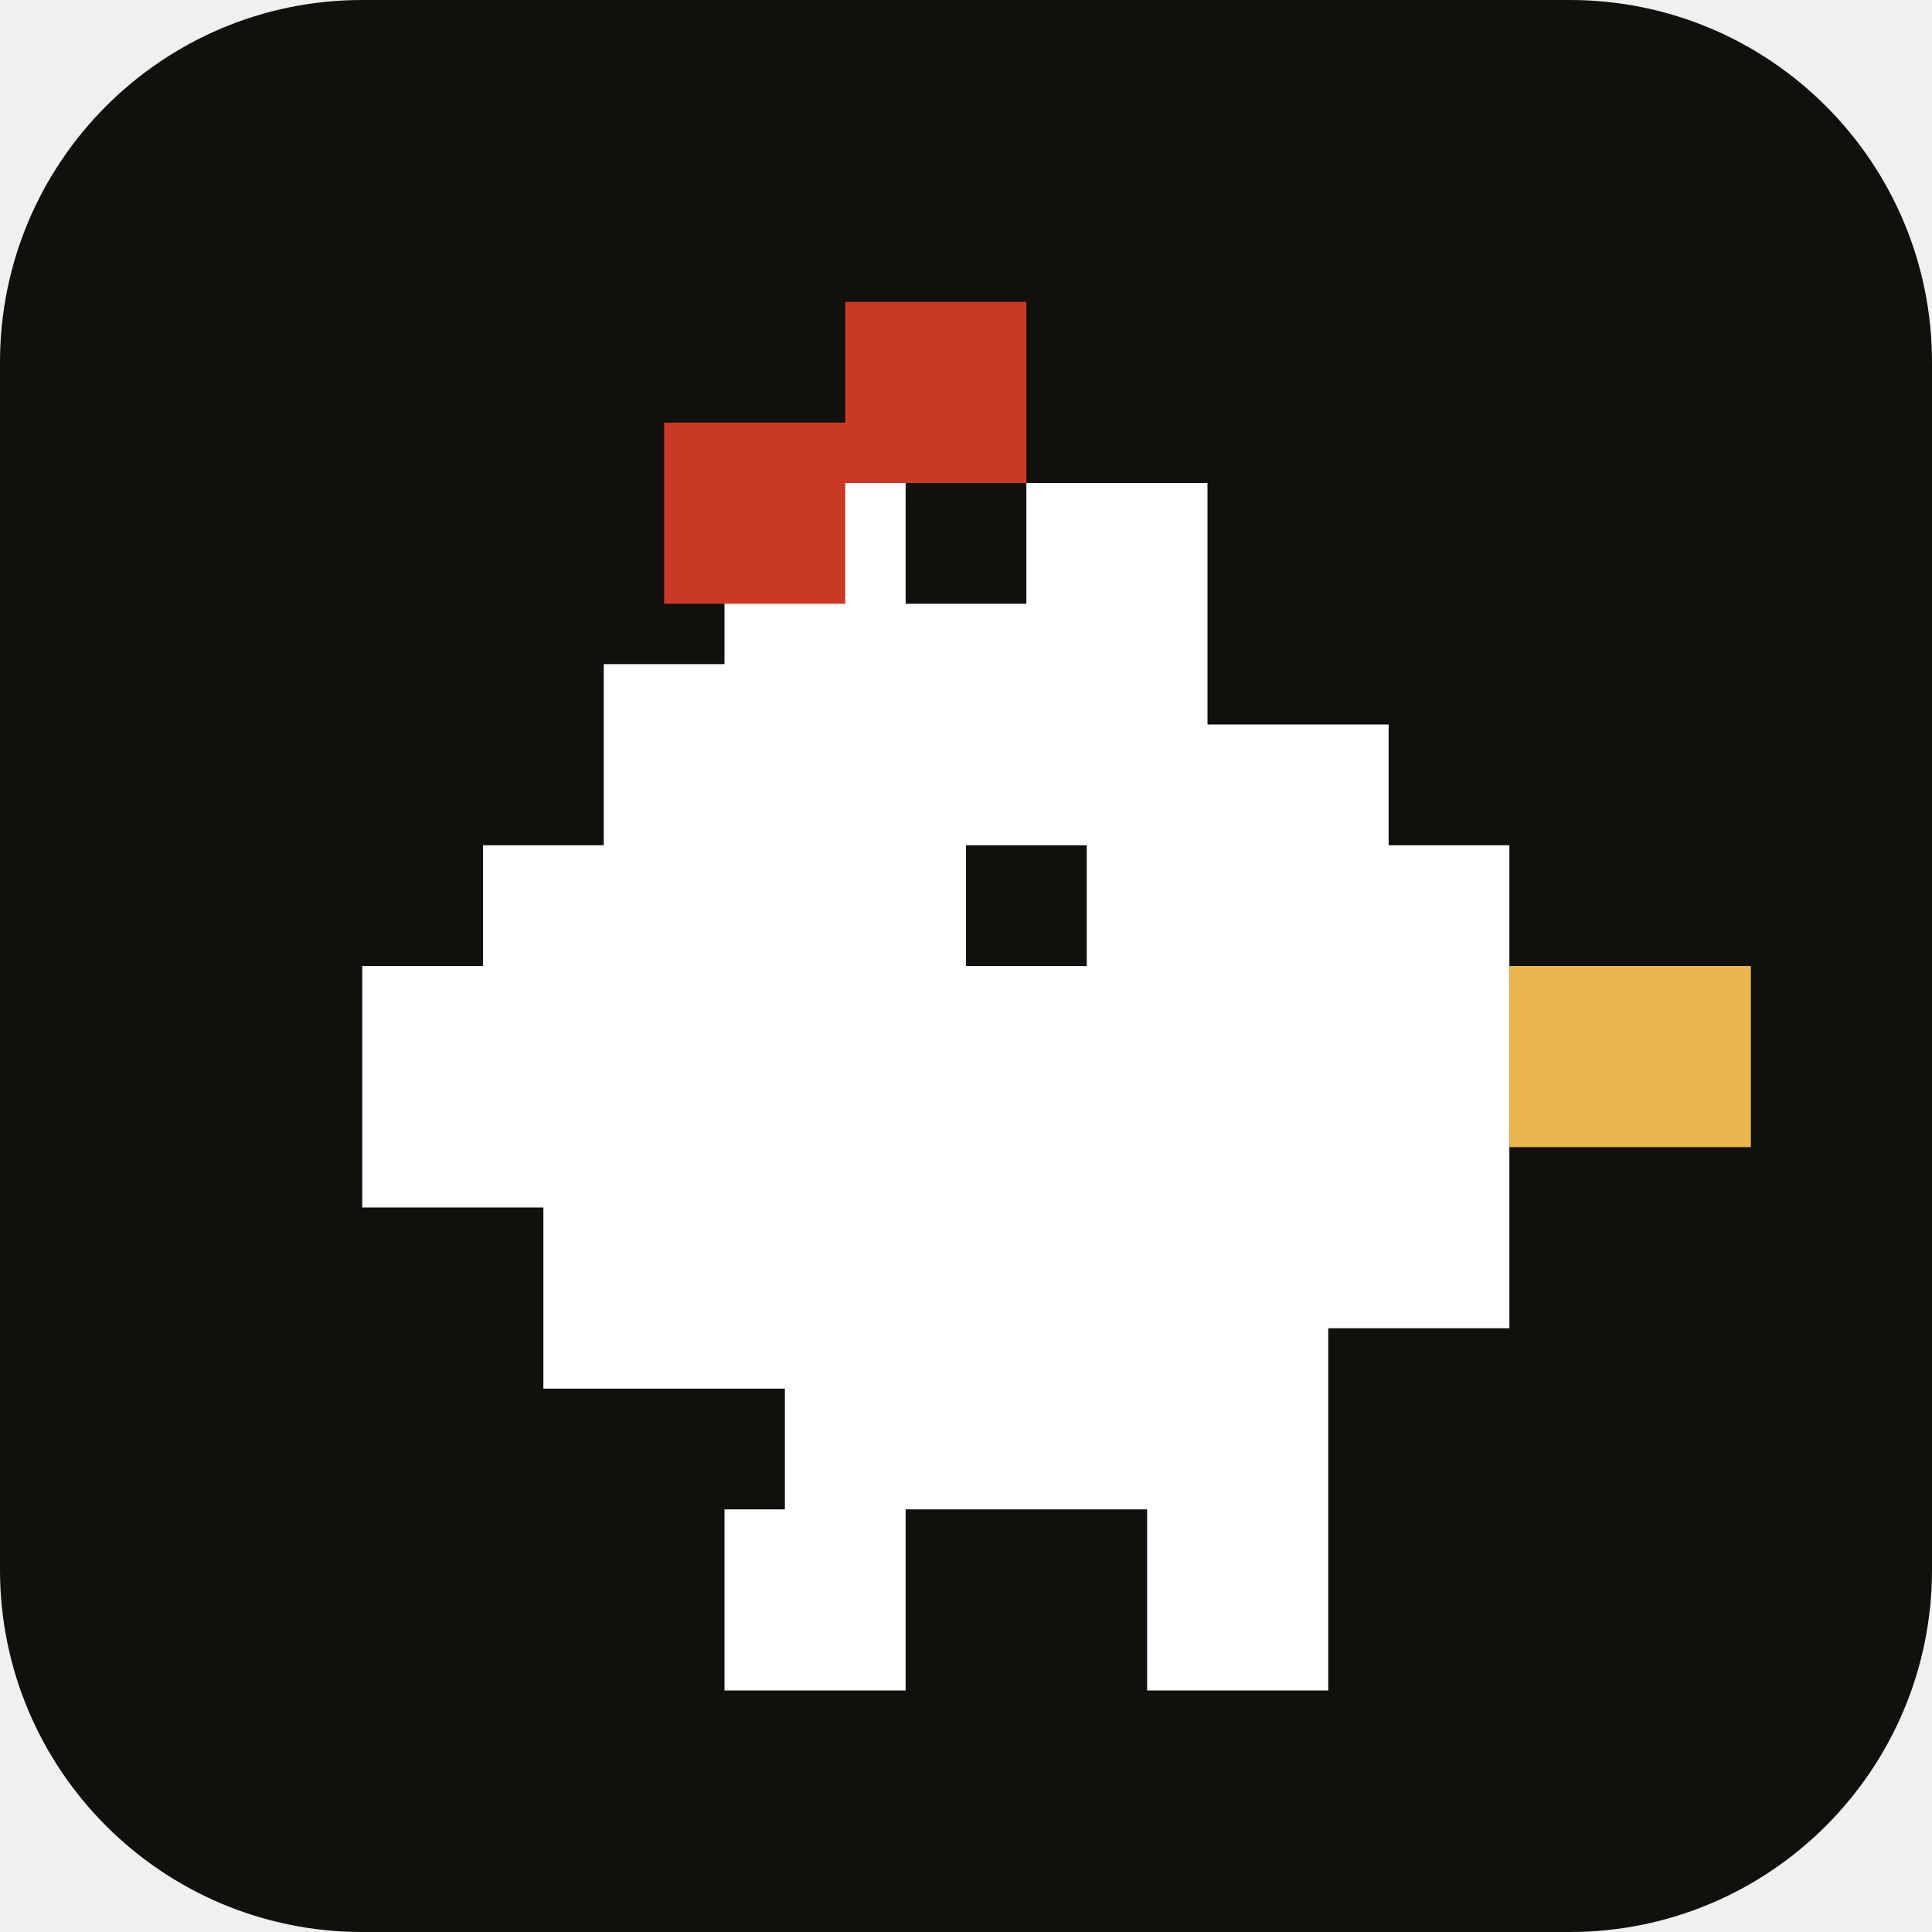
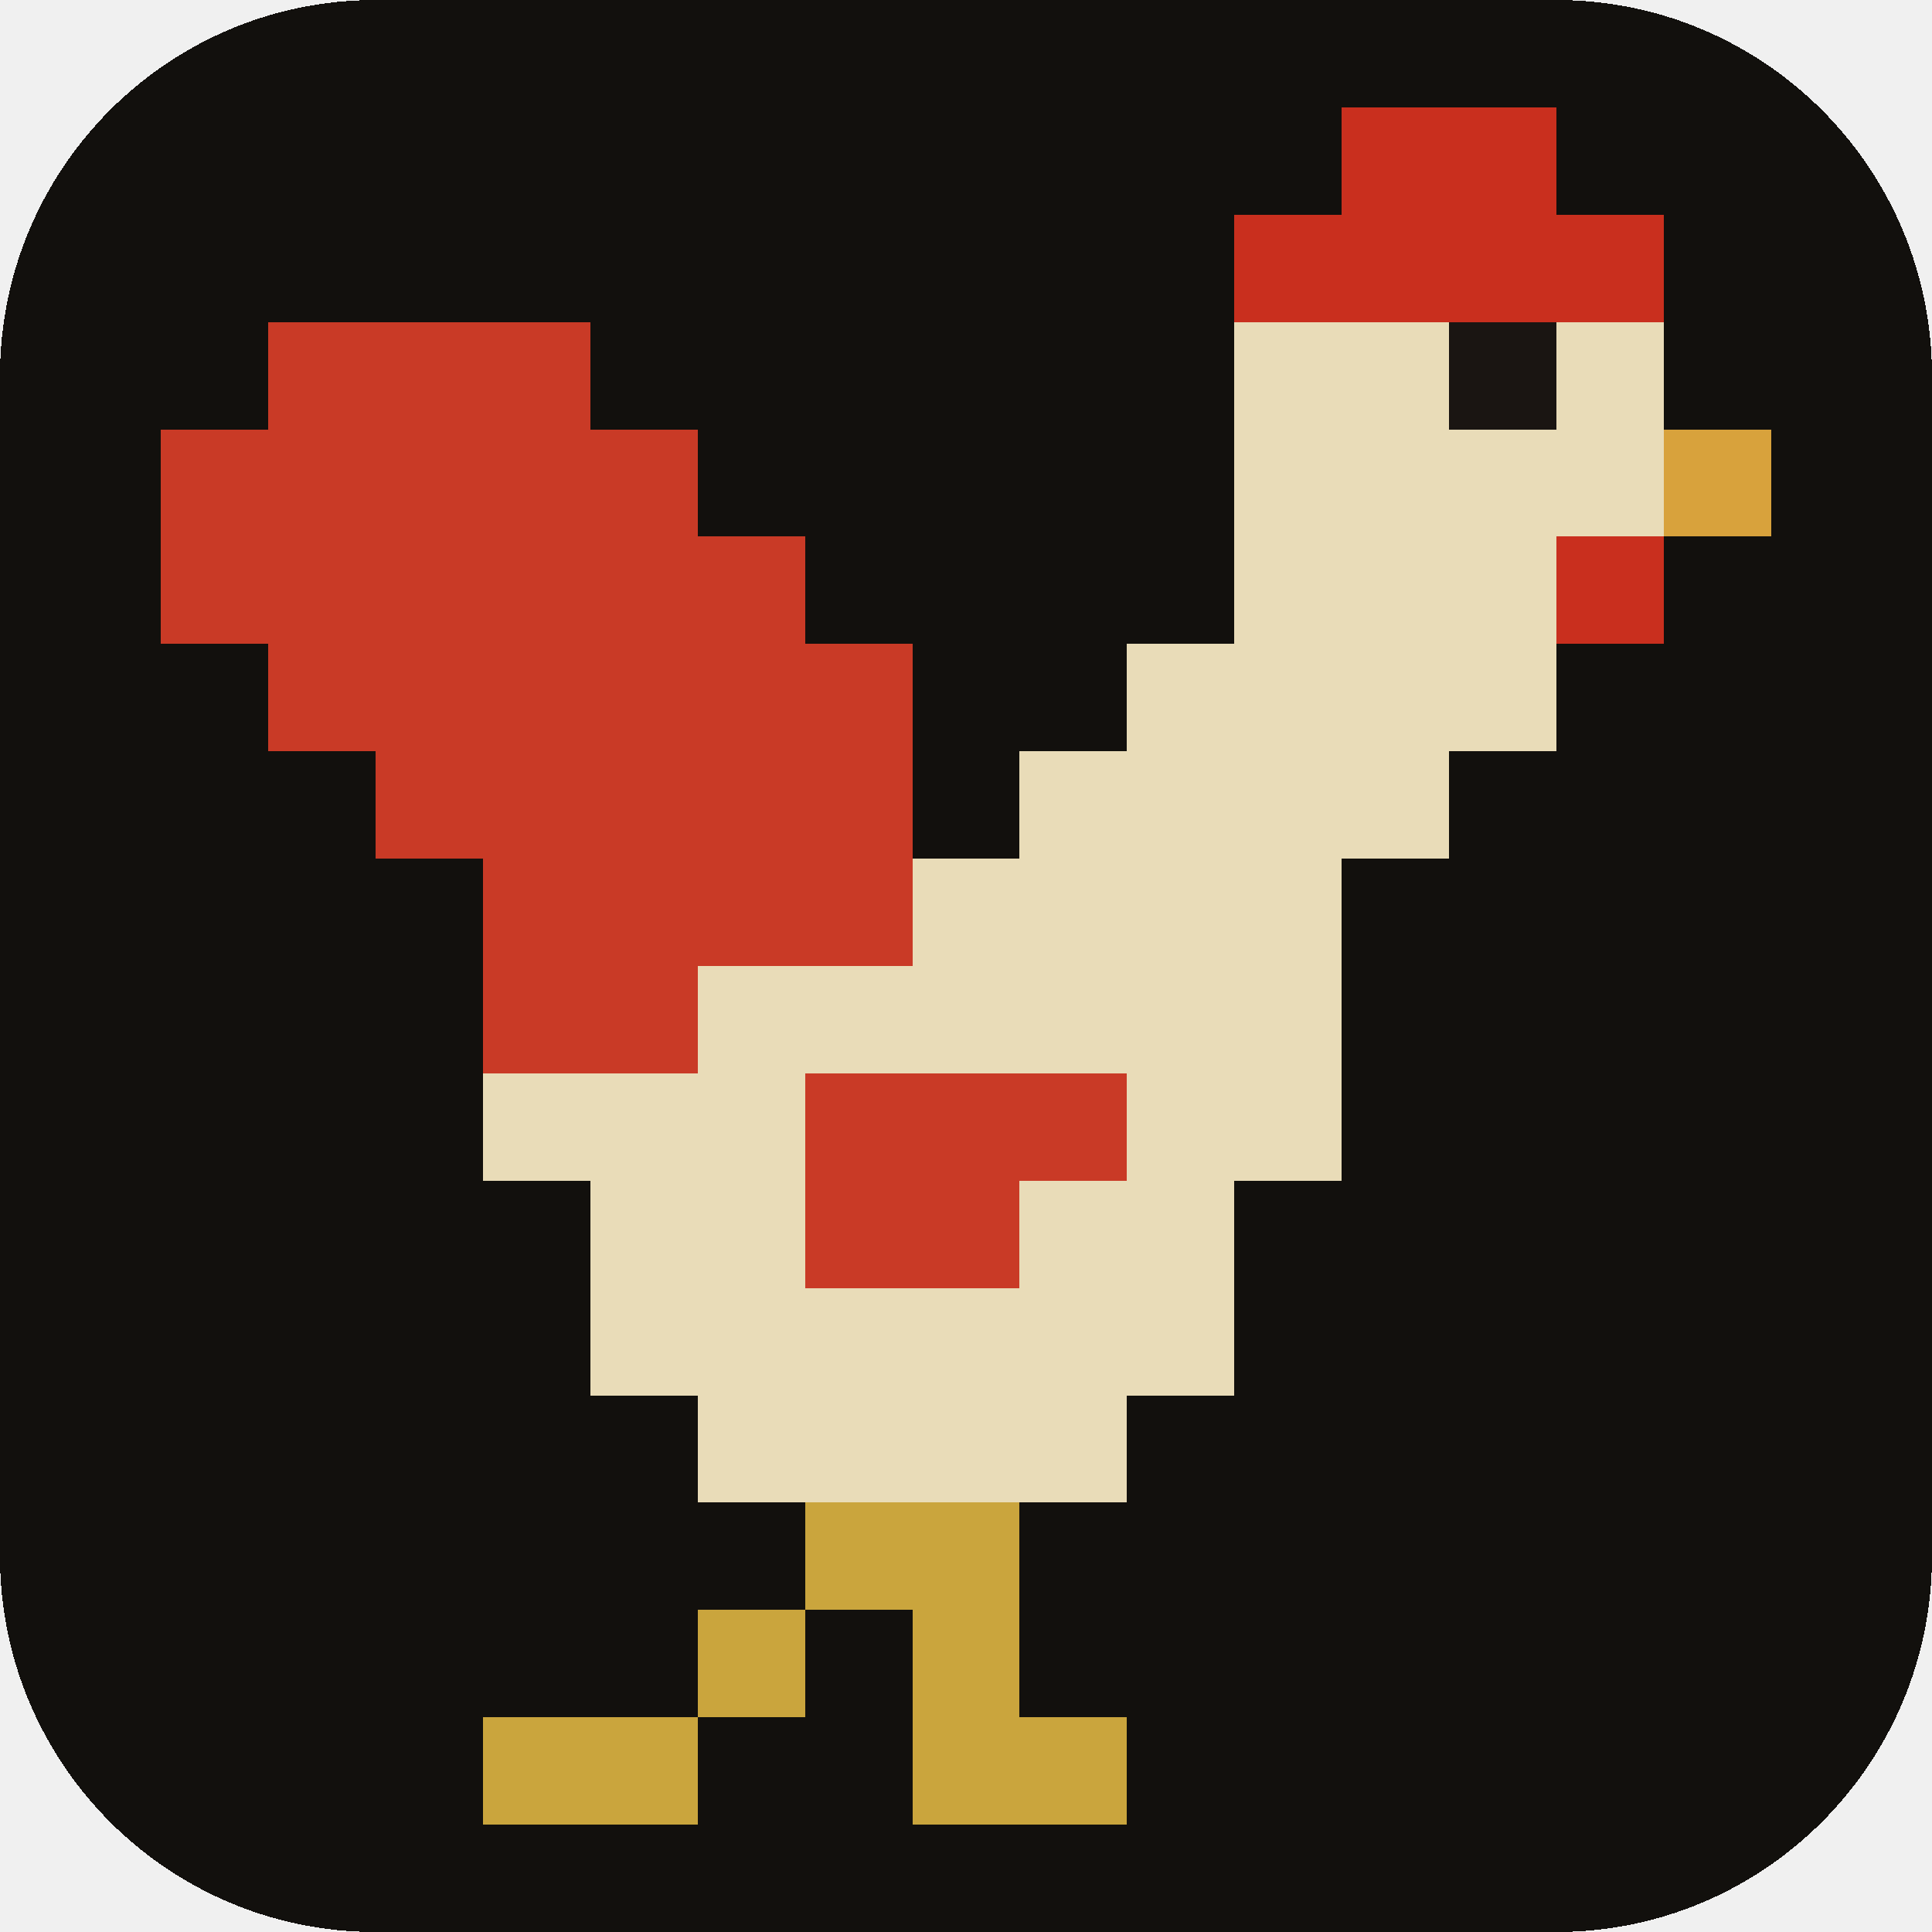
- <svg xmlns="http://www.w3.org/2000/svg" viewBox="0 0 32 32">
-   <rect width="32" height="32" rx="6" fill="#12100d" />
-   <path fill="#fff" d="M8 14h2v-3h2V8h3v2h2V8h3v4h3v2h2v8h-3v3h-9v-2H9v-3H6v-4h2zm8 0v2h2v-2h-2zm-4 11h3v3h-3zm7 0h3v3h-3z" />
-   <path fill="#e8b64c" d="M25 16h4v3h-4z" />
-   <path fill="#c93a26" d="M11 7h3v3h-3zm3-2h3v3h-3z" />
+ <svg xmlns="http://www.w3.org/2000/svg" viewBox="0 0 36 36" shape-rendering="crispEdges">
+   <rect width="36" height="36" rx="7" fill="#12100d" />
+   <rect x="25" y="2" width="4" height="2" fill="#c92f1e" />
+   <rect x="23" y="4" width="8" height="2" fill="#c92f1e" />
+   <rect x="5" y="6" width="6" height="2" fill="#c93a26" />
+   <rect x="23" y="6" width="4" height="2" fill="#e9dcb8" />
+   <rect x="27" y="6" width="2" height="2" fill="#1a1512" />
+   <rect x="29" y="6" width="2" height="2" fill="#e9dcb8" />
+   <rect x="3" y="8" width="10" height="2" fill="#c93a26" />
+   <rect x="23" y="8" width="8" height="2" fill="#e9dcb8" />
+   <rect x="31" y="8" width="2" height="2" fill="#d8a23c" />
+   <rect x="3" y="10" width="12" height="2" fill="#c93a26" />
+   <rect x="23" y="10" width="6" height="2" fill="#e9dcb8" />
+   <rect x="29" y="10" width="2" height="2" fill="#c92f1e" />
+   <rect x="5" y="12" width="12" height="2" fill="#c93a26" />
+   <rect x="21" y="12" width="8" height="2" fill="#e9dcb8" />
+   <rect x="7" y="14" width="10" height="2" fill="#c93a26" />
+   <rect x="19" y="14" width="8" height="2" fill="#e9dcb8" />
+   <rect x="9" y="16" width="8" height="2" fill="#c93a26" />
+   <rect x="17" y="16" width="8" height="2" fill="#e9dcb8" />
+   <rect x="9" y="18" width="4" height="2" fill="#c93a26" />
+   <rect x="13" y="18" width="12" height="2" fill="#e9dcb8" />
+   <rect x="9" y="20" width="6" height="2" fill="#e9dcb8" />
+   <rect x="15" y="20" width="6" height="2" fill="#c93a26" />
+   <rect x="21" y="20" width="4" height="2" fill="#e9dcb8" />
+   <rect x="11" y="22" width="4" height="2" fill="#e9dcb8" />
+   <rect x="15" y="22" width="4" height="2" fill="#c93a26" />
+   <rect x="19" y="22" width="4" height="2" fill="#e9dcb8" />
+   <rect x="11" y="24" width="12" height="2" fill="#e9dcb8" />
+   <rect x="13" y="26" width="8" height="2" fill="#e9dcb8" />
+   <rect x="15" y="28" width="4" height="2" fill="#caa53d" />
+   <rect x="13" y="30" width="2" height="2" fill="#caa53d" />
+   <rect x="17" y="30" width="2" height="2" fill="#caa53d" />
+   <rect x="9" y="32" width="4" height="2" fill="#caa53d" />
+   <rect x="17" y="32" width="4" height="2" fill="#caa53d" />
</svg>
